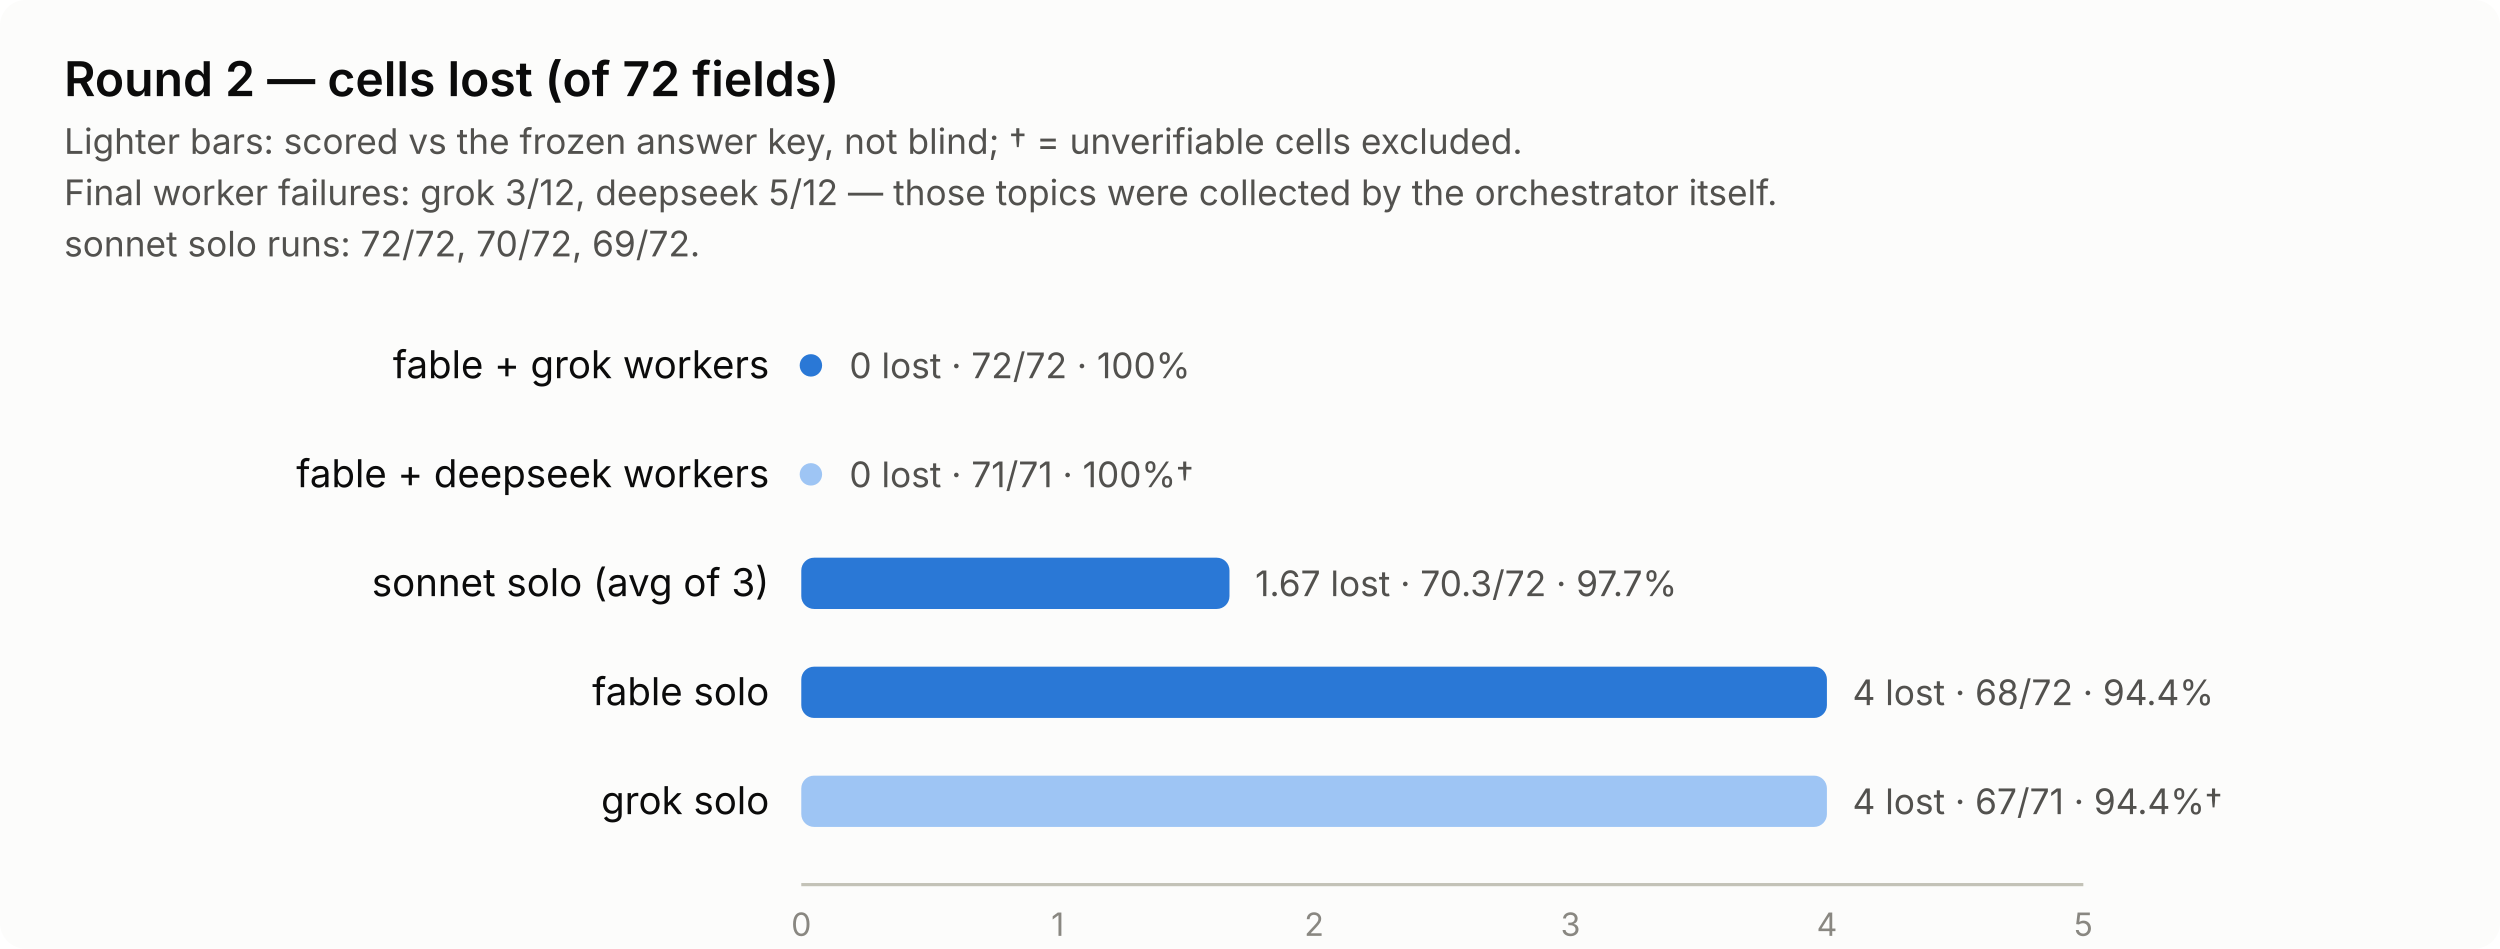
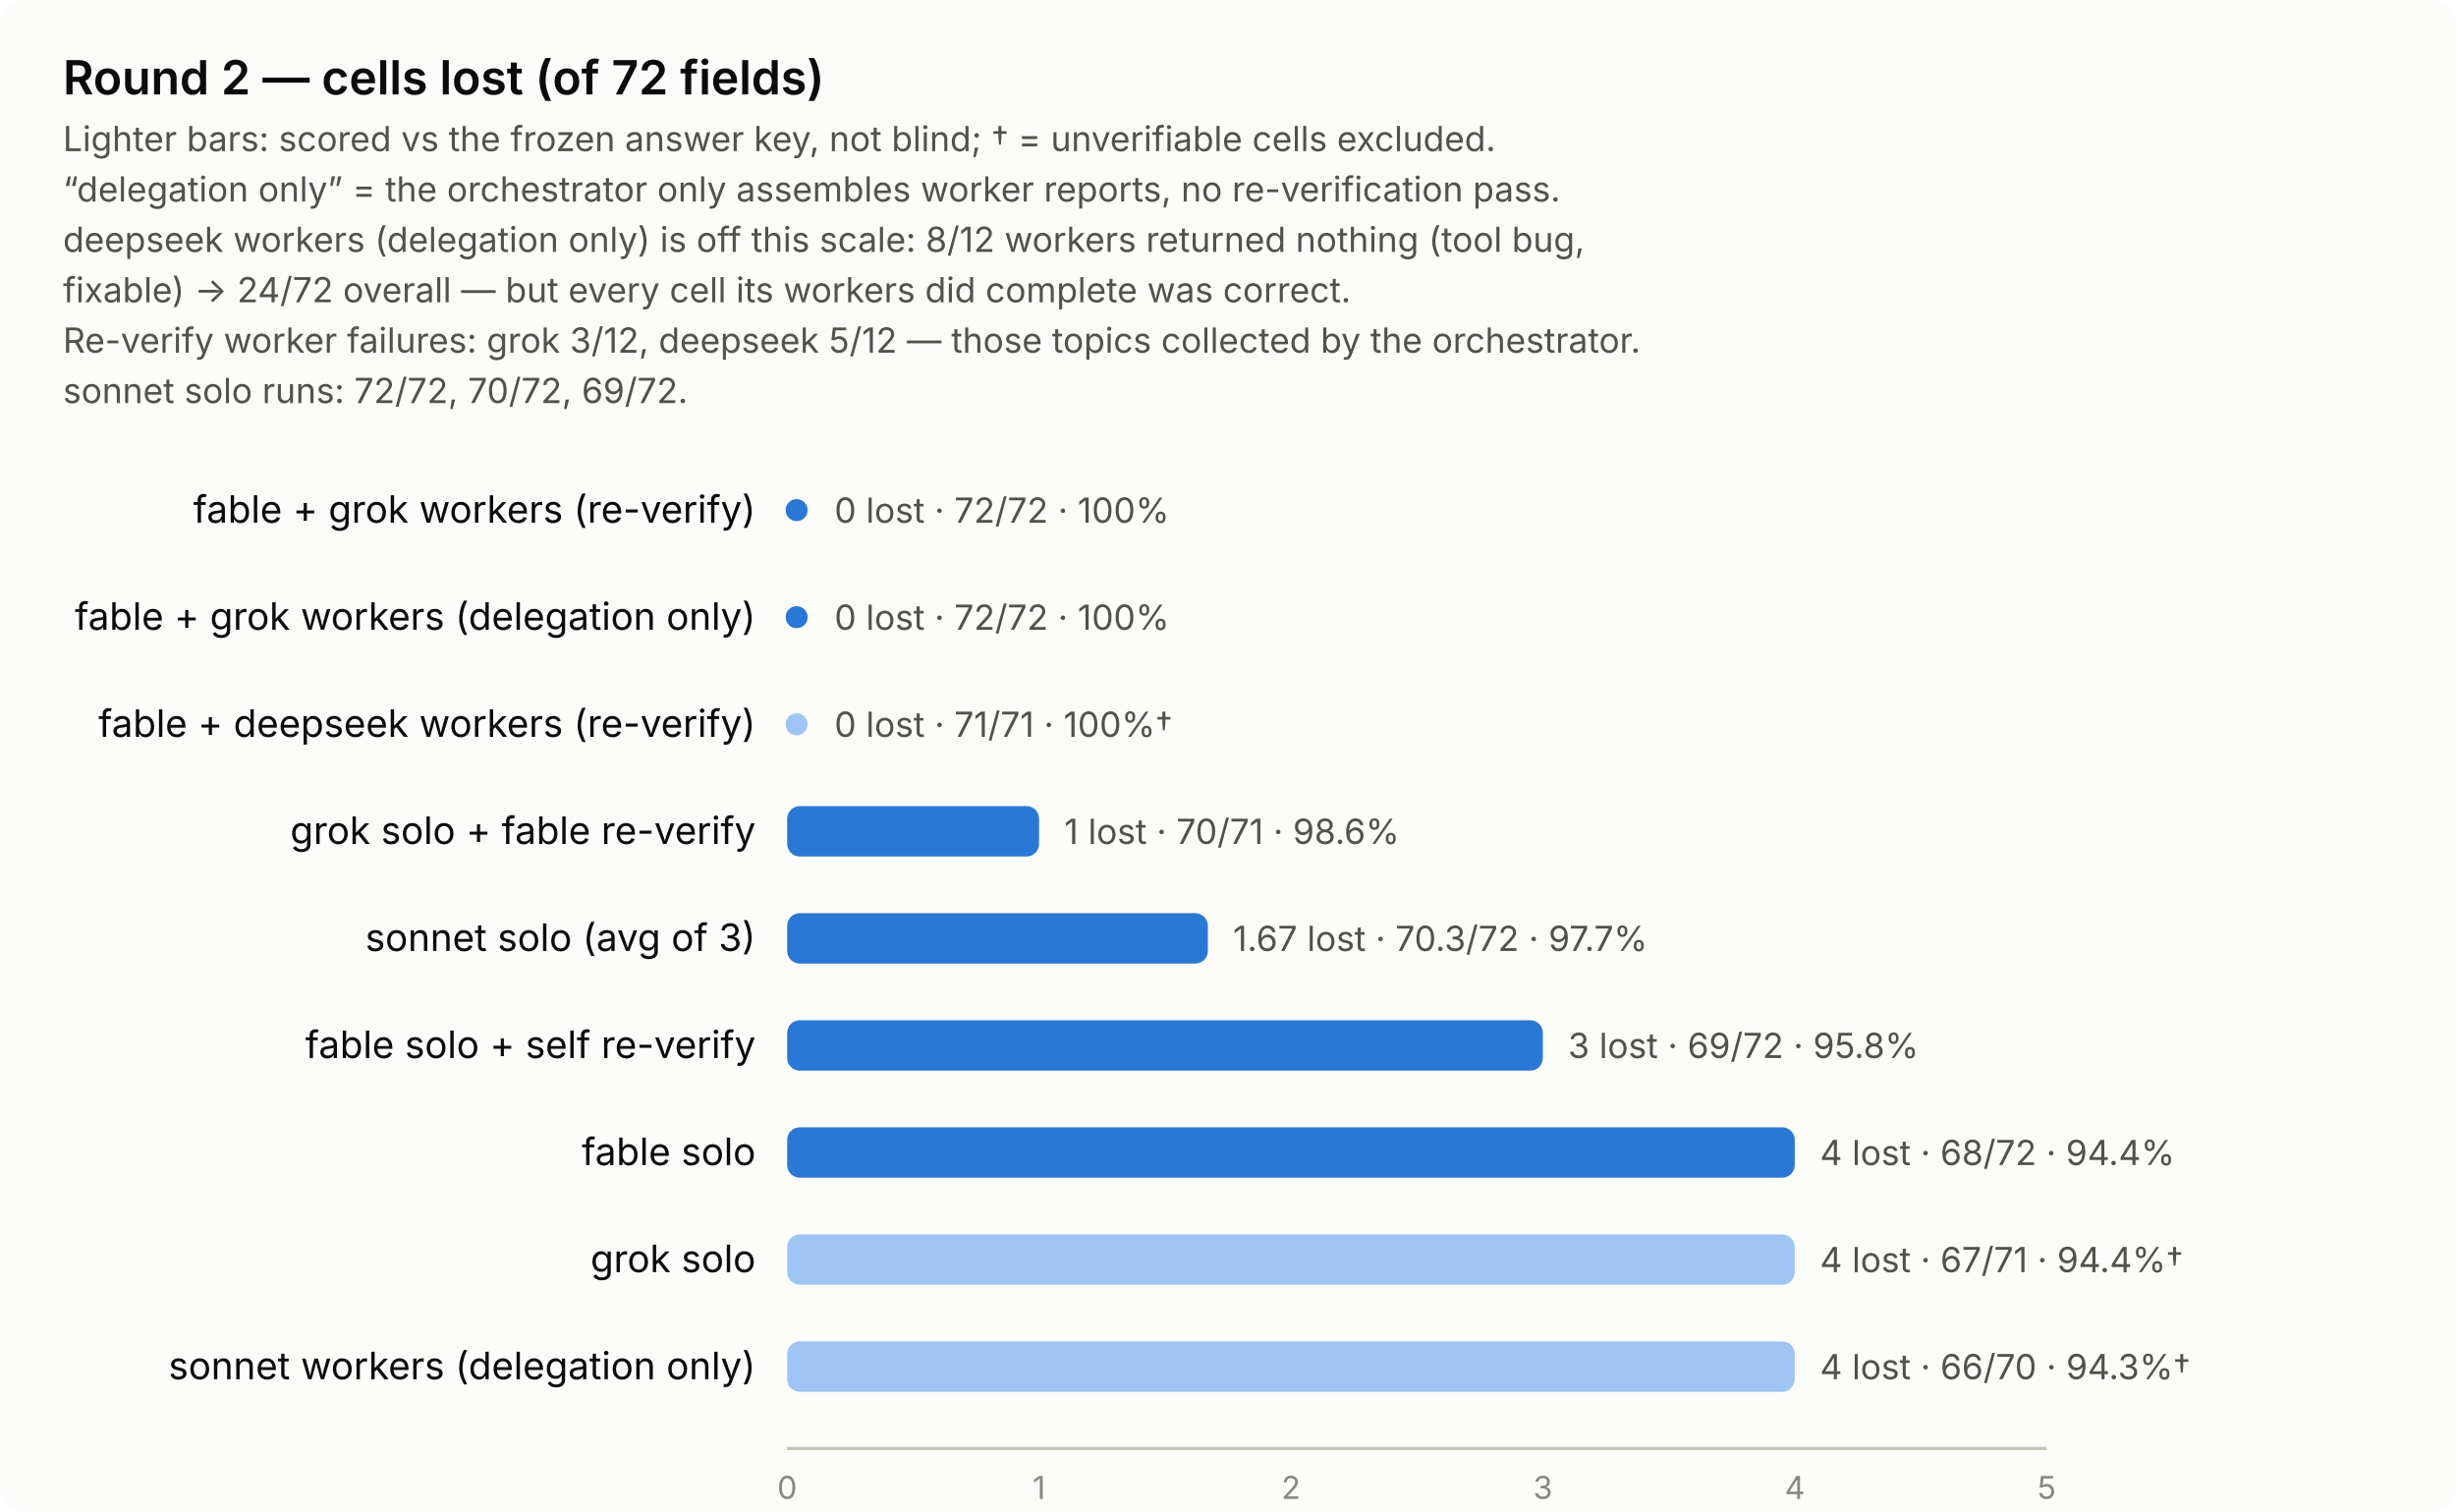
- <svg xmlns="http://www.w3.org/2000/svg" viewBox="0 0 780 296" width="780" height="296" role="img" aria-label="Round 2 cells lost per configuration">
-   <rect width="780" height="296" rx="8" fill="#fcfcfb" />
+ <svg xmlns="http://www.w3.org/2000/svg" viewBox="0 0 780 480" width="780" height="480" role="img" aria-label="Round 2 cells lost per configuration">
+   <rect width="780" height="480" rx="8" fill="#fcfcfb" />
  <text x="20" y="30" font-size="15" fill="#0b0b0b" text-anchor="start" font-weight="600" font-family="system-ui,-apple-system,Segoe UI,sans-serif">Round 2 — cells lost (of 72 fields)</text>
  <text x="20" y="48" font-size="11" fill="#52514e" text-anchor="start" font-weight="normal" font-family="system-ui,-apple-system,Segoe UI,sans-serif">Lighter bars: scored vs the frozen answer key, not blind; † = unverifiable cells excluded.</text>
-   <text x="20" y="64" font-size="11" fill="#52514e" text-anchor="start" font-weight="normal" font-family="system-ui,-apple-system,Segoe UI,sans-serif">Final worker failures: grok 3/12, deepseek 5/12 — those topics were collected by the orchestrator itself.</text>
-   <text x="20" y="80" font-size="11" fill="#52514e" text-anchor="start" font-weight="normal" font-family="system-ui,-apple-system,Segoe UI,sans-serif">sonnet solo runs: 72/72, 70/72, 69/72.</text>
-   <text x="240" y="118" font-size="12" fill="#0b0b0b" text-anchor="end" font-weight="normal" font-family="system-ui,-apple-system,Segoe UI,sans-serif">fable + grok workers</text>
-   <circle cx="253" cy="114" r="3.5" fill="#2a78d6" />
-   <text x="265" y="118" font-size="11" fill="#52514e" text-anchor="start" font-weight="normal" font-family="system-ui,-apple-system,Segoe UI,sans-serif">0 lost · 72/72 · 100%</text>
-   <text x="240" y="152" font-size="12" fill="#0b0b0b" text-anchor="end" font-weight="normal" font-family="system-ui,-apple-system,Segoe UI,sans-serif">fable + deepseek workers</text>
-   <circle cx="253" cy="148" r="3.5" fill="#9ec5f4" />
-   <text x="265" y="152" font-size="11" fill="#52514e" text-anchor="start" font-weight="normal" font-family="system-ui,-apple-system,Segoe UI,sans-serif">0 lost · 71/71 · 100%†</text>
-   <text x="240" y="186" font-size="12" fill="#0b0b0b" text-anchor="end" font-weight="normal" font-family="system-ui,-apple-system,Segoe UI,sans-serif">sonnet solo (avg of 3)</text>
-   <rect x="250" y="174" width="133.6" height="16" rx="4" fill="#2a78d6" />
-   <text x="391.6" y="186" font-size="11" fill="#52514e" text-anchor="start" font-weight="normal" font-family="system-ui,-apple-system,Segoe UI,sans-serif">1.67 lost · 70.3/72 · 97.7%</text>
-   <text x="240" y="220" font-size="12" fill="#0b0b0b" text-anchor="end" font-weight="normal" font-family="system-ui,-apple-system,Segoe UI,sans-serif">fable solo</text>
-   <rect x="250" y="208" width="320.0" height="16" rx="4" fill="#2a78d6" />
-   <text x="578.0" y="220" font-size="11" fill="#52514e" text-anchor="start" font-weight="normal" font-family="system-ui,-apple-system,Segoe UI,sans-serif">4 lost · 68/72 · 94.4%</text>
-   <text x="240" y="254" font-size="12" fill="#0b0b0b" text-anchor="end" font-weight="normal" font-family="system-ui,-apple-system,Segoe UI,sans-serif">grok solo</text>
-   <rect x="250" y="242" width="320.0" height="16" rx="4" fill="#9ec5f4" />
-   <text x="578.0" y="254" font-size="11" fill="#52514e" text-anchor="start" font-weight="normal" font-family="system-ui,-apple-system,Segoe UI,sans-serif">4 lost · 67/71 · 94.4%†</text>
-   <line x1="250" y1="276" x2="650" y2="276" stroke="#c3c2b7" stroke-width="1" />
-   <text x="250.0" y="292" font-size="10" fill="#898781" text-anchor="middle" font-weight="normal" font-family="system-ui,-apple-system,Segoe UI,sans-serif">0</text>
-   <text x="330.0" y="292" font-size="10" fill="#898781" text-anchor="middle" font-weight="normal" font-family="system-ui,-apple-system,Segoe UI,sans-serif">1</text>
-   <text x="410.0" y="292" font-size="10" fill="#898781" text-anchor="middle" font-weight="normal" font-family="system-ui,-apple-system,Segoe UI,sans-serif">2</text>
-   <text x="490.0" y="292" font-size="10" fill="#898781" text-anchor="middle" font-weight="normal" font-family="system-ui,-apple-system,Segoe UI,sans-serif">3</text>
-   <text x="570.0" y="292" font-size="10" fill="#898781" text-anchor="middle" font-weight="normal" font-family="system-ui,-apple-system,Segoe UI,sans-serif">4</text>
-   <text x="650.0" y="292" font-size="10" fill="#898781" text-anchor="middle" font-weight="normal" font-family="system-ui,-apple-system,Segoe UI,sans-serif">5</text>
+   <text x="20" y="64" font-size="11" fill="#52514e" text-anchor="start" font-weight="normal" font-family="system-ui,-apple-system,Segoe UI,sans-serif">“delegation only” = the orchestrator only assembles worker reports, no re-verification pass.</text>
+   <text x="20" y="80" font-size="11" fill="#52514e" text-anchor="start" font-weight="normal" font-family="system-ui,-apple-system,Segoe UI,sans-serif">deepseek workers (delegation only) is off this scale: 8/12 workers returned nothing (tool bug,</text>
+   <text x="20" y="96" font-size="11" fill="#52514e" text-anchor="start" font-weight="normal" font-family="system-ui,-apple-system,Segoe UI,sans-serif">fixable) → 24/72 overall — but every cell its workers did complete was correct.</text>
+   <text x="20" y="112" font-size="11" fill="#52514e" text-anchor="start" font-weight="normal" font-family="system-ui,-apple-system,Segoe UI,sans-serif">Re-verify worker failures: grok 3/12, deepseek 5/12 — those topics collected by the orchestrator.</text>
+   <text x="20" y="128" font-size="11" fill="#52514e" text-anchor="start" font-weight="normal" font-family="system-ui,-apple-system,Segoe UI,sans-serif">sonnet solo runs: 72/72, 70/72, 69/72.</text>
+   <text x="240" y="166" font-size="12" fill="#0b0b0b" text-anchor="end" font-weight="normal" font-family="system-ui,-apple-system,Segoe UI,sans-serif">fable + grok workers (re-verify)</text>
+   <circle cx="253" cy="162" r="3.5" fill="#2a78d6" />
+   <text x="265" y="166" font-size="11" fill="#52514e" text-anchor="start" font-weight="normal" font-family="system-ui,-apple-system,Segoe UI,sans-serif">0 lost · 72/72 · 100%</text>
+   <text x="240" y="200" font-size="12" fill="#0b0b0b" text-anchor="end" font-weight="normal" font-family="system-ui,-apple-system,Segoe UI,sans-serif">fable + grok workers (delegation only)</text>
+   <circle cx="253" cy="196" r="3.5" fill="#2a78d6" />
+   <text x="265" y="200" font-size="11" fill="#52514e" text-anchor="start" font-weight="normal" font-family="system-ui,-apple-system,Segoe UI,sans-serif">0 lost · 72/72 · 100%</text>
+   <text x="240" y="234" font-size="12" fill="#0b0b0b" text-anchor="end" font-weight="normal" font-family="system-ui,-apple-system,Segoe UI,sans-serif">fable + deepseek workers (re-verify)</text>
+   <circle cx="253" cy="230" r="3.5" fill="#9ec5f4" />
+   <text x="265" y="234" font-size="11" fill="#52514e" text-anchor="start" font-weight="normal" font-family="system-ui,-apple-system,Segoe UI,sans-serif">0 lost · 71/71 · 100%†</text>
+   <text x="240" y="268" font-size="12" fill="#0b0b0b" text-anchor="end" font-weight="normal" font-family="system-ui,-apple-system,Segoe UI,sans-serif">grok solo + fable re-verify</text>
+   <rect x="250" y="256" width="80.0" height="16" rx="4" fill="#2a78d6" />
+   <text x="338.0" y="268" font-size="11" fill="#52514e" text-anchor="start" font-weight="normal" font-family="system-ui,-apple-system,Segoe UI,sans-serif">1 lost · 70/71 · 98.6%</text>
+   <text x="240" y="302" font-size="12" fill="#0b0b0b" text-anchor="end" font-weight="normal" font-family="system-ui,-apple-system,Segoe UI,sans-serif">sonnet solo (avg of 3)</text>
+   <rect x="250" y="290" width="133.6" height="16" rx="4" fill="#2a78d6" />
+   <text x="391.6" y="302" font-size="11" fill="#52514e" text-anchor="start" font-weight="normal" font-family="system-ui,-apple-system,Segoe UI,sans-serif">1.67 lost · 70.3/72 · 97.7%</text>
+   <text x="240" y="336" font-size="12" fill="#0b0b0b" text-anchor="end" font-weight="normal" font-family="system-ui,-apple-system,Segoe UI,sans-serif">fable solo + self re-verify</text>
+   <rect x="250" y="324" width="240.0" height="16" rx="4" fill="#2a78d6" />
+   <text x="498.0" y="336" font-size="11" fill="#52514e" text-anchor="start" font-weight="normal" font-family="system-ui,-apple-system,Segoe UI,sans-serif">3 lost · 69/72 · 95.8%</text>
+   <text x="240" y="370" font-size="12" fill="#0b0b0b" text-anchor="end" font-weight="normal" font-family="system-ui,-apple-system,Segoe UI,sans-serif">fable solo</text>
+   <rect x="250" y="358" width="320.0" height="16" rx="4" fill="#2a78d6" />
+   <text x="578.0" y="370" font-size="11" fill="#52514e" text-anchor="start" font-weight="normal" font-family="system-ui,-apple-system,Segoe UI,sans-serif">4 lost · 68/72 · 94.4%</text>
+   <text x="240" y="404" font-size="12" fill="#0b0b0b" text-anchor="end" font-weight="normal" font-family="system-ui,-apple-system,Segoe UI,sans-serif">grok solo</text>
+   <rect x="250" y="392" width="320.0" height="16" rx="4" fill="#9ec5f4" />
+   <text x="578.0" y="404" font-size="11" fill="#52514e" text-anchor="start" font-weight="normal" font-family="system-ui,-apple-system,Segoe UI,sans-serif">4 lost · 67/71 · 94.4%†</text>
+   <text x="240" y="438" font-size="12" fill="#0b0b0b" text-anchor="end" font-weight="normal" font-family="system-ui,-apple-system,Segoe UI,sans-serif">sonnet workers (delegation only)</text>
+   <rect x="250" y="426" width="320.0" height="16" rx="4" fill="#9ec5f4" />
+   <text x="578.0" y="438" font-size="11" fill="#52514e" text-anchor="start" font-weight="normal" font-family="system-ui,-apple-system,Segoe UI,sans-serif">4 lost · 66/70 · 94.3%†</text>
+   <line x1="250" y1="460" x2="650" y2="460" stroke="#c3c2b7" stroke-width="1" />
+   <text x="250.0" y="476" font-size="10" fill="#898781" text-anchor="middle" font-weight="normal" font-family="system-ui,-apple-system,Segoe UI,sans-serif">0</text>
+   <text x="330.0" y="476" font-size="10" fill="#898781" text-anchor="middle" font-weight="normal" font-family="system-ui,-apple-system,Segoe UI,sans-serif">1</text>
+   <text x="410.0" y="476" font-size="10" fill="#898781" text-anchor="middle" font-weight="normal" font-family="system-ui,-apple-system,Segoe UI,sans-serif">2</text>
+   <text x="490.0" y="476" font-size="10" fill="#898781" text-anchor="middle" font-weight="normal" font-family="system-ui,-apple-system,Segoe UI,sans-serif">3</text>
+   <text x="570.0" y="476" font-size="10" fill="#898781" text-anchor="middle" font-weight="normal" font-family="system-ui,-apple-system,Segoe UI,sans-serif">4</text>
+   <text x="650.0" y="476" font-size="10" fill="#898781" text-anchor="middle" font-weight="normal" font-family="system-ui,-apple-system,Segoe UI,sans-serif">5</text>
</svg>
